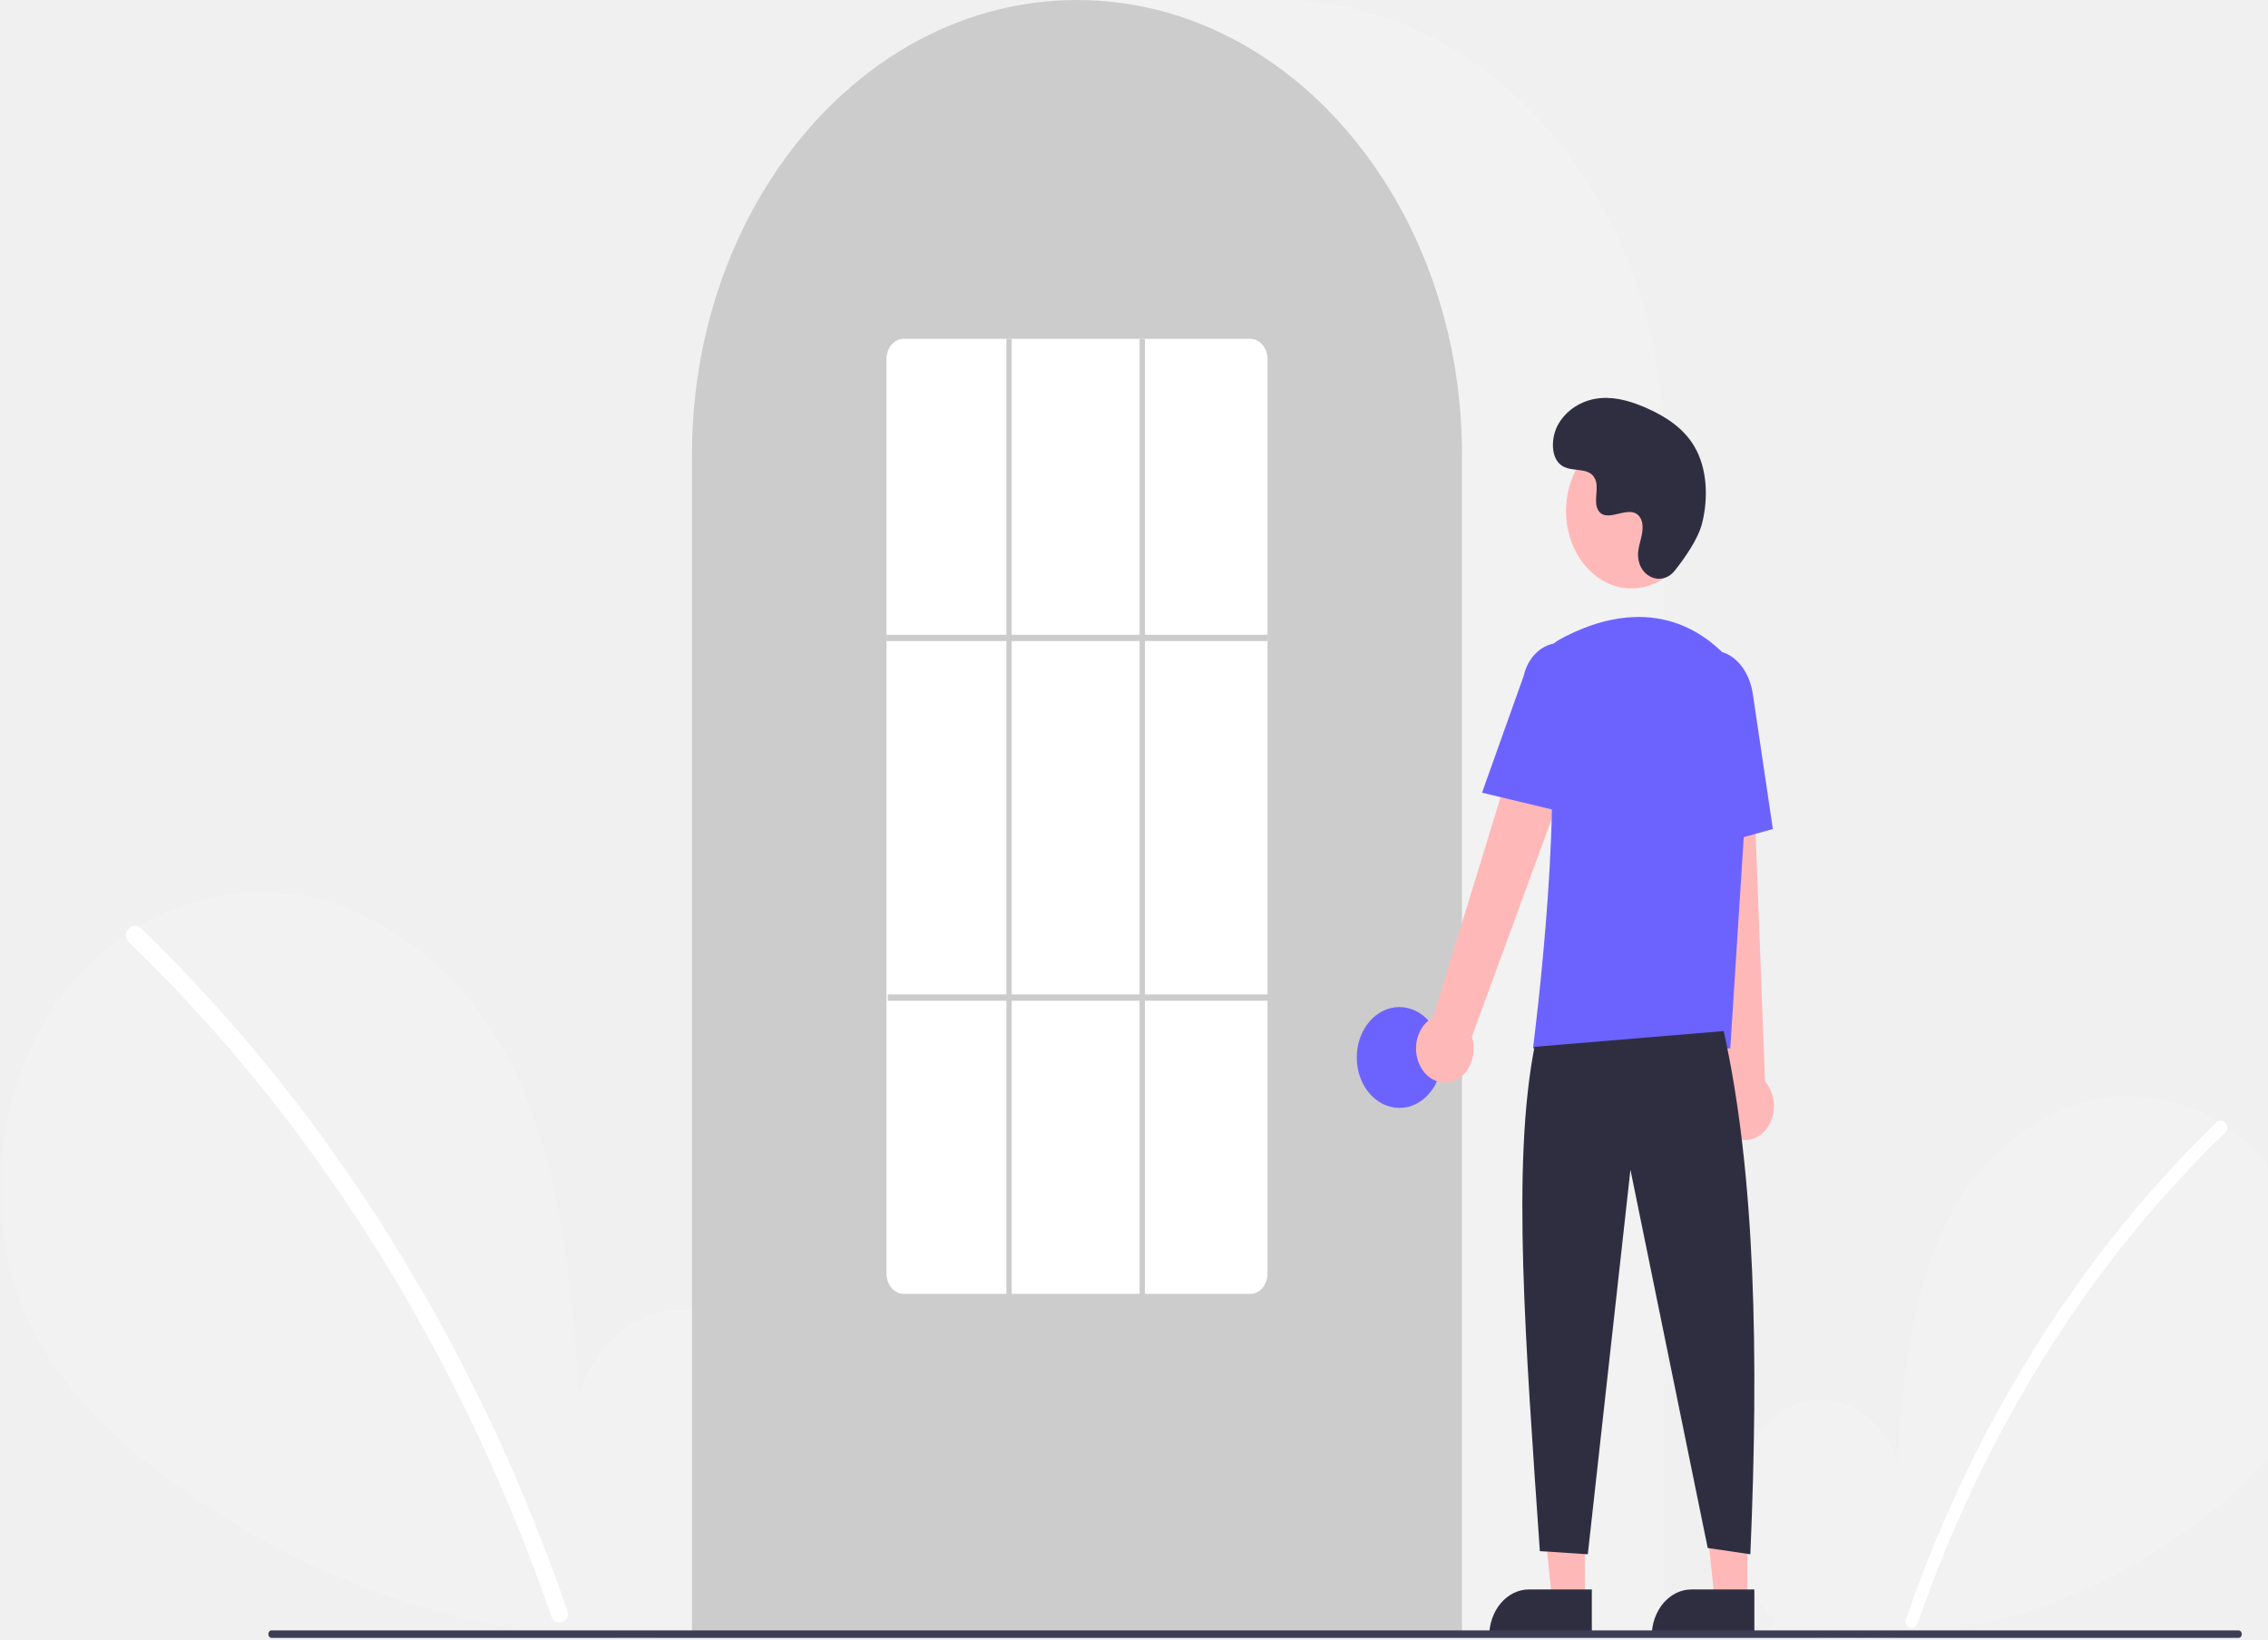
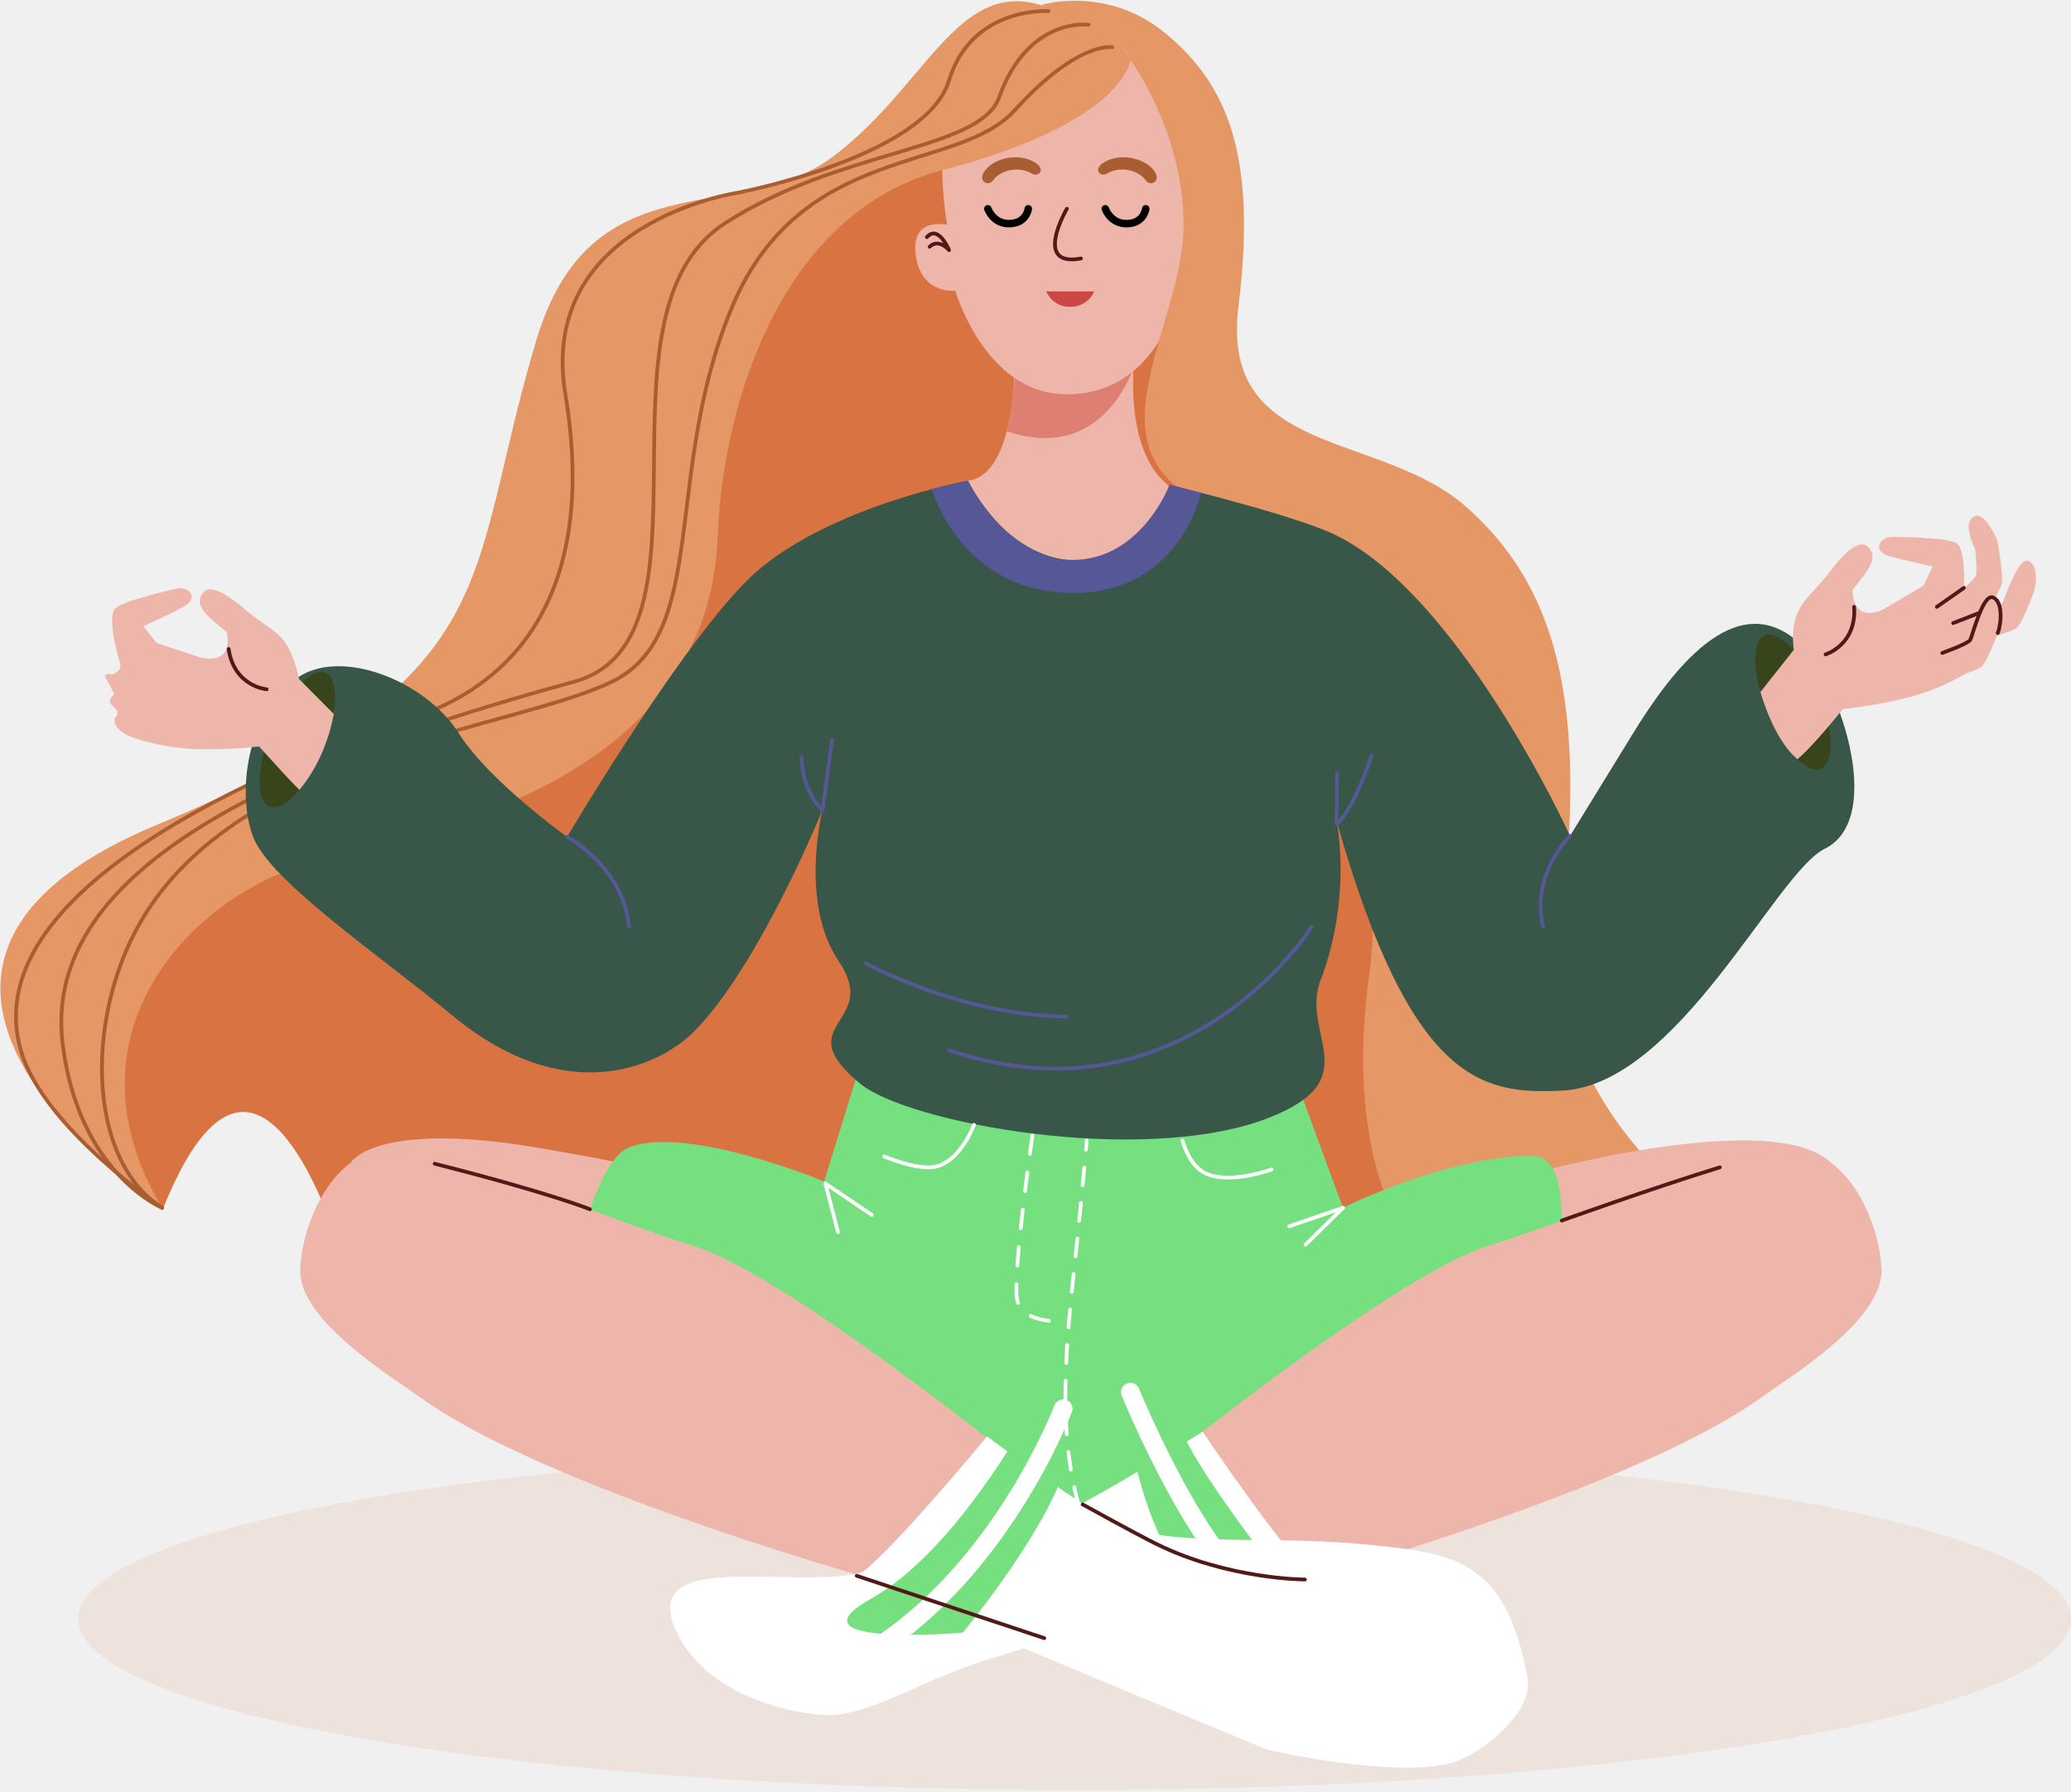
- <svg xmlns="http://www.w3.org/2000/svg" width="906" height="655" viewBox="0 0 906 655" fill="none">
-   <path d="M709.19 647.593C697.335 635.741 690.134 617.018 692.023 598.791C693.911 580.565 705.608 563.809 720.78 559.938C735.952 556.067 753.248 566.782 757.856 584.317C760.392 550.51 763.315 515.286 778.507 486.496C792.263 460.428 816.088 441.775 841.91 438.438C867.731 435.101 894.918 447.704 911.022 471.817C927.126 495.93 931.069 530.985 919.79 558.668C911.481 579.062 896.174 594.239 880.135 606.586C828.309 646.149 766.151 662.237 705.096 651.892L709.19 647.593Z" fill="#F2F2F2" />
-   <path d="M885.487 448.403C864.181 468.935 844.635 491.898 827.132 516.961C799.739 556.05 777.573 599.875 761.405 646.911C760.221 650.342 764.931 651.836 766.101 648.443C792.555 572 834.786 504.624 888.931 452.477C891.362 450.135 887.899 446.08 885.487 448.403Z" fill="white" />
-   <path d="M298.318 644.373C314.601 628.094 324.491 602.378 321.898 577.344C319.304 552.309 303.238 529.295 282.399 523.978C261.56 518.662 237.805 533.378 231.475 557.463C227.992 511.029 223.978 462.649 203.112 423.106C184.218 387.301 151.494 361.681 116.028 357.098C80.562 352.514 43.221 369.825 21.102 402.944C-1.017 436.063 -6.433 484.212 9.059 522.235C20.471 550.245 41.496 571.091 63.525 588.05C133.804 642.155 220.986 664.721 303.941 650.277" fill="#F2F2F2" />
-   <path d="M56.173 370.785C85.437 398.986 112.284 430.526 136.324 464.949C160.369 499.338 181.538 536.404 199.533 575.628C209.592 597.631 218.628 620.268 226.6 643.436C228.226 648.149 221.757 650.2 220.15 645.54C206.028 604.694 188.557 565.584 167.986 528.771C147.516 492.091 124.086 457.846 98.027 426.519C83.287 408.809 67.736 392.071 51.443 376.381C48.104 373.164 52.861 367.594 56.173 370.785L56.173 370.785Z" fill="white" />
-   <path d="M664.921 653.566H276.426V181.966C276.426 81.629 345.421 0 430.227 0H511.12C595.926 0 664.921 81.629 664.921 181.966V653.566Z" fill="#F2F2F2" />
-   <path d="M584.029 653.566H276.426V181.966C276.341 143.519 286.631 106.044 305.798 74.997C306.505 73.858 307.21 72.733 307.936 71.621C317.207 57.235 328.24 44.565 340.67 34.031C341.372 33.426 342.077 32.832 342.793 32.238C353.194 23.722 364.445 16.761 376.291 11.512C376.994 11.196 377.71 10.88 378.426 10.577C389.139 6.054 400.245 2.955 411.537 1.339C412.237 1.226 412.956 1.137 413.675 1.049C424.679 -0.343 435.778 -0.343 446.782 1.049C447.499 1.137 448.218 1.226 448.926 1.34C460.216 2.957 471.318 6.055 482.028 10.577C482.745 10.88 483.461 11.196 484.166 11.512C495.866 16.695 506.985 23.553 517.275 31.933C517.99 32.514 518.706 33.108 519.411 33.702C526.378 39.586 532.923 46.141 538.977 53.301C543.833 59.044 548.358 65.165 552.521 71.624C553.245 72.733 553.95 73.858 554.655 74.995C573.823 106.043 584.113 143.518 584.029 181.966V653.566Z" fill="#CCCCCC" />
-   <path d="M559.016 442.637C568.422 442.637 576.046 433.616 576.046 422.488C576.046 411.361 568.422 402.34 559.016 402.34C549.611 402.34 541.986 411.361 541.986 422.488C541.986 433.616 549.611 442.637 559.016 442.637Z" fill="#6C63FF" />
-   <path d="M633.095 639.441H620.046L613.837 579.892L633.097 579.893L633.095 639.441Z" fill="#FFB8B8" />
-   <path d="M610.725 635.029H635.891V653.776H594.88C594.88 651.314 595.29 648.876 596.086 646.602C596.882 644.328 598.049 642.261 599.521 640.52C600.992 638.779 602.739 637.398 604.661 636.456C606.584 635.514 608.644 635.029 610.725 635.029V635.029Z" fill="#2F2E41" />
-   <path d="M698.021 639.441H684.972L678.764 579.892L698.023 579.893L698.021 639.441Z" fill="#FFB8B8" />
-   <path d="M675.651 635.029H700.817V653.776H659.806C659.806 651.314 660.216 648.876 661.012 646.602C661.809 644.328 662.976 642.261 664.447 640.52C665.918 638.779 667.665 637.398 669.588 636.456C671.51 635.514 673.57 635.029 675.651 635.029V635.029Z" fill="#2F2E41" />
-   <path d="M567.635 426.48C566.696 424.843 566.072 422.983 565.807 421.031C565.541 419.078 565.641 417.08 566.099 415.178C566.556 413.276 567.361 411.516 568.456 410.021C569.551 408.527 570.909 407.335 572.436 406.529L616.794 261.88L638.621 275.973L587.974 414.205C588.948 417.329 588.92 420.767 587.895 423.868C586.87 426.969 584.92 429.517 582.413 431.03C579.906 432.543 577.017 432.916 574.293 432.077C571.569 431.238 569.2 429.247 567.635 426.48V426.48Z" fill="#FFB8B8" />
-   <path d="M691.356 453.66C689.906 452.676 688.655 451.328 687.693 449.711C686.731 448.094 686.08 446.247 685.786 444.3C685.493 442.353 685.564 440.354 685.994 438.442C686.424 436.531 687.203 434.755 688.276 433.239L674.535 280.224L699.375 281.567L705.086 432.077C707.119 434.379 708.368 437.483 708.596 440.802C708.825 444.121 708.016 447.423 706.323 450.084C704.631 452.744 702.173 454.578 699.414 455.237C696.655 455.896 693.788 455.335 691.356 453.66V453.66Z" fill="#FFB8B8" />
-   <path d="M651.729 235.087C666.167 235.087 677.871 221.239 677.871 204.158C677.871 187.076 666.167 173.228 651.729 173.228C637.291 173.228 625.587 187.076 625.587 204.158C625.587 221.239 637.291 235.087 651.729 235.087Z" fill="#FFB8B8" />
-   <path d="M691.189 418.86H612.376L612.471 418.134C612.612 417.05 626.517 309.284 616.262 274.027C615.233 270.563 615.323 266.77 616.516 263.38C617.709 259.989 619.919 257.241 622.722 255.663H622.722C637.38 247.496 665.518 237.44 689.266 261.845C692.761 265.495 695.49 270.058 697.238 275.171C698.985 280.284 699.703 285.809 699.335 291.307L691.189 418.86Z" fill="#6C63FF" />
-   <path d="M627.513 325.21L592.03 316.693L608.662 270.062C609.658 265.546 612.126 261.681 615.527 259.315C618.928 256.949 622.983 256.276 626.803 257.442C630.622 258.609 633.895 261.52 635.903 265.538C637.911 269.556 638.49 274.352 637.513 278.874L627.513 325.21Z" fill="#6C63FF" />
-   <path d="M672.958 341.023L670.824 283.17C669.207 272.295 674.469 262.014 682.562 260.333C690.657 258.659 698.561 266.202 700.186 277.157L708.204 331.215L672.958 341.023Z" fill="#6C63FF" />
-   <path d="M688.567 411.934C701.249 469.076 702.632 541.727 699.211 620.974L682.181 618.456L651.314 467.342L634.284 620.974L615.126 619.715C609.402 536.565 603.829 465.182 612.997 418.23L688.567 411.934Z" fill="#2F2E41" />
-   <path d="M668.953 228.061C664.076 234.207 655.019 230.907 654.384 222.511C654.334 221.859 654.338 221.203 654.395 220.552C654.723 216.832 656.539 213.456 656.104 209.528C656.005 208.551 655.698 207.62 655.21 206.822C651.323 200.665 642.201 209.576 638.533 204.003C636.284 200.585 638.928 195.204 637.202 191.384C634.924 186.342 628.177 188.829 623.946 186.068C619.239 182.996 619.521 174.451 622.619 169.253C626.398 162.915 633.024 159.532 639.568 159.045C646.111 158.557 652.609 160.65 658.718 163.467C665.659 166.667 672.542 171.09 676.813 178.311C682.007 187.092 682.507 198.897 679.909 209.165C678.329 215.411 672.936 223.042 668.953 228.061Z" fill="#2F2E41" />
-   <path d="M894.272 654.376H108.456C108.121 654.375 107.799 654.217 107.562 653.936C107.325 653.655 107.192 653.274 107.192 652.877C107.192 652.48 107.325 652.099 107.562 651.818C107.799 651.537 108.121 651.379 108.456 651.378H894.272C894.608 651.379 894.929 651.537 895.166 651.818C895.403 652.099 895.536 652.48 895.536 652.877C895.536 653.274 895.403 653.655 895.166 653.936C894.929 654.217 894.608 654.375 894.272 654.376V654.376Z" fill="#3F3D56" />
-   <path d="M499.412 516.934H361.044C359.222 516.946 357.47 516.102 356.173 514.587C354.876 513.073 354.14 511.012 354.125 508.856V143.451C354.14 141.295 354.876 139.234 356.173 137.719C357.47 136.205 359.222 135.361 361.044 135.373H499.412C501.234 135.361 502.986 136.205 504.283 137.719C505.58 139.234 506.316 141.295 506.33 143.451V508.856C506.316 511.012 505.58 513.073 504.283 514.587C502.986 516.102 501.234 516.946 499.412 516.934V516.934Z" fill="white" />
-   <path d="M506.33 253.606H354.125V256.125H506.33V253.606Z" fill="#CCCCCC" />
-   <path d="M506.862 397.303H354.657V399.821H506.862V397.303Z" fill="#CCCCCC" />
-   <path d="M404.151 135.373H402.022V518.194H404.151V135.373Z" fill="#CCCCCC" />
-   <path d="M457.369 135.373H455.24V518.194H457.369V135.373Z" fill="#CCCCCC" />
+ <svg xmlns="http://www.w3.org/2000/svg" width="1068" height="924" viewBox="0 0 1068 924" fill="none">
+   <path d="M554.14 923.029C837.921 923.029 1067.97 883.518 1067.97 834.779C1067.97 786.04 837.921 746.529 554.14 746.529C270.36 746.529 40.31 786.04 40.31 834.779C40.31 883.518 270.36 923.029 554.14 923.029Z" fill="#EDE3DC" />
+   <path d="M628.83 67.23C628.83 67.23 625.69 292.3 616.6 349.59C607.51 406.88 743.92 318.07 754.83 378.16C765.74 438.25 727.55 615 748 639.16C768.45 663.32 595.68 715.05 587.27 716.46C578.86 717.87 180.74 660.46 180.74 660.46C180.74 660.46 136.74 489.46 83.64 622.78C27.3 561.64 37.34 488.69 37.34 488.69L291.56 333L346.56 169.5L486.56 67.2L573.56 19.83L628.83 67.23Z" fill="#EDE3DC" />
+   <path d="M628.83 68.62C628.83 68.62 625.69 293.69 616.6 351C607.51 408.31 743.92 319.49 754.83 379.57C765.74 439.65 727.55 616.42 748.01 640.57C768.47 664.72 595.69 716.47 587.28 717.88C578.87 719.29 180.75 661.88 180.75 661.88C180.75 661.88 136.75 490.93 83.65 624.19C27.31 563.06 37.35 490.1 37.35 490.1L291.56 334.43L346.56 170.93L486.56 68.62L573.56 21.25L628.83 68.62Z" fill="#E69766" />
+   <g style="mix-blend-mode:multiply" opacity="0.59">
+     <path d="M628.83 68.62C628.83 68.62 625.69 293.69 616.6 351C607.51 408.31 743.92 319.49 754.83 379.57C765.74 439.65 727.55 616.42 748.01 640.57C768.47 664.72 595.69 716.47 587.28 717.88C578.87 719.29 180.75 661.88 180.75 661.88C180.75 661.88 136.75 490.93 83.65 624.19C27.31 563.06 37.35 490.1 37.35 490.1L291.56 334.43L346.56 170.93L486.56 68.62L573.56 21.25L628.83 68.62Z" fill="#E69766" />
+   </g>
+   <path d="M585.42 179.87C585.42 179.87 577.89 229.69 601.77 249.67C613.97 259.89 580.48 291.15 548.93 289.04C517.22 286.92 486.47 249.3 499.2 247.86C524.2 245.04 523.4 185.68 523.4 185.68C523.4 185.68 555.91 137.84 585.42 179.87Z" fill="#EEB5AA" />
+   <g style="mix-blend-mode:multiply">
+     <path d="M587.28 182C587.28 182 573.35 240.63 519.19 222.4C522.19 212.88 523.72 190.95 523.72 190.95L587.28 182Z" fill="#EEB5AA" />
+   </g>
+   <path d="M608.23 149.91C608.23 149.91 598.23 203.82 549.48 203.3C507.89 202.85 492.63 149.91 492.63 149.91C492.63 149.91 475.29 152 472.3 132C469.21 111.44 488.4 115.91 488.4 115.91C488.4 115.91 474.12 36.71 512.54 13.07C546.43 -7.79 599.8 2.78 613.21 42.13C626.62 81.48 614.58 114.57 614.58 114.57C614.58 114.57 632.51 113.57 628.15 133.76C624.89 148.83 616.09 149.52 608.23 149.91Z" fill="#EEB5AA" />
+   <path d="M550.19 107.66C550.19 107.66 532.33 137.96 557.44 133.29" stroke="#511918" stroke-width="1.93" stroke-linecap="round" stroke-linejoin="round" />
+   <path d="M591 93.139C593.21 96.26 598.55 93.6 595.71 88.9C591.65 82.159 579.56 78.65 570.55 83.059C562.7 86.9 567.38 91.689 570.86 89.54C577.12 85.639 586.8 87.269 591 93.139Z" fill="#A95E32" />
+   <path d="M512 93.139C509.79 96.26 504.45 93.6 507.29 88.9C511.35 82.159 523.44 78.65 532.45 83.059C540.3 86.9 535.62 91.689 532.14 89.54C525.86 85.639 516.18 87.269 512 93.139Z" fill="#A95E32" />
+   <path d="M570 107.66C570 107.66 572.74 115.6 581.36 115.31C589.98 115.02 590.85 107.66 590.85 107.66" stroke="black" stroke-width="3.87" stroke-linecap="round" stroke-linejoin="round" />
+   <path d="M509.43 107.66C509.43 107.66 512.16 115.6 520.78 115.31C529.4 115.02 530.28 107.66 530.28 107.66" stroke="black" stroke-width="3.87" stroke-linecap="round" stroke-linejoin="round" />
+   <path d="M539.57 150.26C540.58 152.684 542.305 154.743 544.515 156.162C546.725 157.581 549.316 158.292 551.94 158.2C554.556 158.255 557.13 157.529 559.331 156.115C561.533 154.701 563.263 152.662 564.3 150.26" fill="#CB4746" />
+   <path d="M479.43 127.241C479.43 127.241 483.43 122.511 489.43 128.981C489.43 128.981 483.92 115.591 477.98 122.261" stroke="#511918" stroke-width="1.93" stroke-linecap="round" stroke-linejoin="round" />
+   <path d="M582.92 31C582.92 31 580.43 63 485.86 87.8C403.18 109.5 372.71 207.5 370.13 276.8C365.54 400.15 226.66 428.8 163.66 444.08C100.66 459.36 29.24 532.33 83.66 622.81C83.66 622.81 -102.29 501.63 80.98 425.27C264.25 348.91 238.59 301.9 276.65 175.18C304.91 81.1 381 116.84 429.07 81.1C477.14 45.36 493.31 -10.55 536.75 2.61C580.19 15.77 582.92 31 582.92 31Z" fill="#E69766" />
+   <path d="M582.92 31C582.92 31 610 67.1 610.35 115.31C610.7 163.52 566.68 221.22 608.25 252C649.82 282.78 720.31 399.75 706.07 502.84C691.83 605.93 730 657.74 753.35 665.14C776.7 672.54 906 642.42 906 642.42C906 642.42 792 583.7 805.41 471.5C818.82 359.3 801.19 301.77 756.76 261.9C712.33 222.03 629 236.21 638.65 158.2C648.3 80.19 633.13 43.59 600.79 17C570.45 -7.95 536.79 2.62 536.79 2.62C536.79 2.62 580.43 16.93 582.92 31Z" fill="#E69766" />
+   <path d="M561.37 12.751C561.37 12.751 530.28 8.391 515.23 50.241C505.36 77.691 432.43 76.981 373.6 115.311C301.06 162.581 375 330.001 295.89 351.571C151.55 391.001 21 445.591 32.3 538.141C40.47 605.201 83.65 622.811 83.65 622.811C43.87 597.741 43.44 520.301 75.7 470.121C129.53 386.401 264.62 376.121 315.42 351.591C366.22 327.061 341.59 243.871 377.57 158.201C413.09 73.601 493.8 89.361 523.15 57.001C556.03 20.781 573.56 24.371 573.56 24.371" stroke="#A95E32" stroke-width="1.93" stroke-linecap="round" stroke-linejoin="round" />
+   <path d="M541.51 5.75C541.51 5.75 501.28 2.61 489.39 41.54C477.28 81.17 379.64 99.54 379.64 99.54C379.64 99.54 277 115 291.56 203.3C308.45 305.74 265.12 352.3 214.45 369.57C156.6 389.35 -15.07 454.44 10.89 542.09C22.59 581.6 83.65 622.81 83.65 622.81" stroke="#A95E32" stroke-width="1.93" stroke-miterlimit="10" />
+   <path d="M792.85 604.439C792.85 604.439 915 570.999 944.29 599.649C973.58 628.299 936.29 697.229 936.29 697.229L736.29 716.459L792.85 604.439Z" fill="#EEB5AA" />
+   <path d="M180.75 599.65C180.75 599.65 192.75 577.7 276.34 591.65C359.93 605.6 416.34 622.83 416.34 622.83L429.07 689.21L280 673.88L180.77 599.65" fill="#EEB5AA" />
+   <path d="M425 609.179L441.8 554.919C441.8 554.919 619.18 542.819 669.63 560.409L692.54 622.809C692.54 622.809 743.8 596.969 789.08 595.809C805.4 595.389 805.4 618.119 805.4 637.489C805.4 656.859 783.4 746.339 783.4 746.339L577 810.459L285.5 702.619C285.5 702.619 300.96 600.619 324.42 591.619C354.67 579.999 425 609.179 425 609.179Z" fill="#76DF80" />
+   <path d="M673.22 641.839L692.55 622.809" stroke="white" stroke-width="1.93" stroke-linecap="round" stroke-linejoin="round" />
+   <path d="M449.6 626.46L425.63 610.27" stroke="white" stroke-width="1.93" stroke-linecap="round" stroke-linejoin="round" />
+   <path d="M560.41 588.049C560.41 588.049 560.26 589.799 559.99 592.859" stroke="white" stroke-width="1.93" stroke-linecap="round" stroke-linejoin="round" />
+   <path d="M559.16 602C558.02 614.49 556.16 633.64 554.16 652.23C548.69 701.8 545.9 742.23 557.43 780.23" stroke="white" stroke-width="1.93" stroke-linecap="round" stroke-linejoin="round" stroke-dasharray="9.2 9.2" />
+   <path d="M558.81 784.67C559.32 786.19 559.86 787.67 560.41 789.23" stroke="white" stroke-width="1.93" stroke-linecap="round" stroke-linejoin="round" />
+   <path d="M532.4 585.439C532.4 585.439 522.4 654.699 524.4 669.299C526.3 683.299 549.4 681.299 549.4 681.299" stroke="white" stroke-width="1.93" stroke-linecap="round" stroke-linejoin="round" stroke-dasharray="9.66 9.66" />
+   <path d="M424.16 417.659C424.16 417.659 412.08 465.369 432.47 495.549C454.62 528.299 405.91 527.399 443.28 558.549C468.28 579.409 589.08 601.159 653.21 576.809C706.51 556.569 669.78 533.199 681.21 504.809C685.33 494.529 695.52 462.489 689.45 424.019C727.91 559.019 764.78 564.319 805.45 562.379C865.33 559.519 915.62 450.089 940.97 437.689C973.18 421.939 947.77 348.309 926.77 330.499C894.24 302.889 861.83 346.149 842.16 378.149L809.67 430.999C809.67 430.999 749.67 299.659 682.88 273.299C657 262.999 603.11 249.999 603.11 249.999C603.11 249.999 590.89 290.839 554.11 289.089C517.33 287.339 499.17 247.859 499.17 247.859C499.17 247.859 430.17 260.619 390.93 294.059C356.1 323.719 292.46 431.549 292.46 431.549C292.46 431.549 252.09 402.709 236.63 378.159C219.3 350.649 174.36 333.159 152.18 350.379C124.34 371.929 123.18 413.439 130.7 431.929C140.01 454.929 196.06 492.739 233.14 523.509C291.03 571.509 339.25 550.859 358.3 531.509C391.77 497.409 424.16 417.659 424.16 417.659Z" fill="#385748" />
+   <path d="M676.46 477.898C676.46 477.898 610.58 582.318 489.38 541.578" stroke="#565797" stroke-width="1.93" stroke-linecap="round" stroke-linejoin="round" />
+   <path d="M446.47 496.719C446.47 496.719 494.58 523.529 550.1 524.229" stroke="#565797" stroke-width="1.93" stroke-linecap="round" stroke-linejoin="round" />
+   <path d="M809.67 431C809.67 431 789.09 451.31 795.81 477.93" stroke="#565797" stroke-width="1.93" stroke-linecap="round" stroke-linejoin="round" />
+   <path d="M292.49 431.549C292.49 431.549 321.59 447.159 324.42 477.899" stroke="#565797" stroke-width="1.93" stroke-linecap="round" stroke-linejoin="round" />
+   <path d="M480.55 252.229C480.55 252.229 495.65 306.929 555.37 305.719C608.8 304.629 619.37 254.099 619.37 254.099L603.11 249.999C603.11 249.999 588.46 289.149 552.4 288.729C518.84 288.339 499.2 247.859 499.2 247.859L480.55 252.229Z" fill="#565797" />
+   <g style="mix-blend-mode:multiply">
+     <path d="M166.344 386.883C174.303 367.876 174.919 350.025 167.721 347.01C160.523 343.996 148.236 356.961 140.277 375.968C132.319 394.975 131.703 412.826 138.901 415.84C146.099 418.854 158.386 405.89 166.344 386.883Z" fill="#FDCA5D" />
+   </g>
+   <g style="mix-blend-mode:multiply">
+     <path d="M939.05 396.386C946.246 393.367 945.617 375.516 937.646 356.515C929.674 337.514 917.378 324.557 910.182 327.576C902.985 330.596 903.614 348.447 911.586 367.448C919.558 386.449 931.854 399.405 939.05 396.386Z" fill="#FDCA5D" />
+   </g>
+   <path d="M429.07 381.41L424.16 417.66C413.16 407.45 413.33 390.33 413.33 390.33" stroke="#565797" stroke-width="1.93" stroke-linecap="round" stroke-linejoin="round" />
+   <path d="M707.29 389.689C707.29 389.689 698.14 417.739 689.23 424.869L689.521 398.609" stroke="#565797" stroke-width="1.93" stroke-linecap="round" stroke-linejoin="round" />
+   <path d="M947.24 365.819C960.114 364.703 972.874 362.525 985.39 359.309C995.046 356.635 1004.32 352.747 1013 347.739C1025.07 340.349 1021 334.999 1021 334.999C1021 334.999 1017.23 333.459 1020.51 329.519C1024.2 325.089 1018.78 323.249 1018.78 323.249C1019.4 320.374 1020.2 317.539 1021.16 314.759C1022.65 310.759 1017.7 312.929 1017.7 312.929C1017.7 312.929 1012.02 312.709 1012.53 307.929C1013.04 303.149 1013.84 282.929 1008.88 280.009C1003.92 277.089 980.55 276.929 976.34 276.789C969.45 276.549 964.94 284.159 974.51 286.789C985.78 289.909 996.72 292.059 996.72 292.059L991.87 301.989L971.81 313.869C971.81 313.869 964.09 318.319 959.21 314.639C957.08 313.039 955.49 309.879 955.32 304.139C963.55 294.209 967.55 288.579 964.78 283.849C961.16 277.679 954.54 280.489 944.09 294.259C933.64 308.029 927.35 309.769 925.09 322.819C924.31 327.359 921.68 350.999 947.24 365.819Z" fill="#EEB5AA" />
+   <path d="M941.43 337.448C941.43 337.448 957.55 332.528 956.16 312.928" stroke="#511918" stroke-width="1.93" stroke-linecap="round" stroke-linejoin="round" />
+   <path d="M930.75 327.889L907.84 356.829C907.84 356.829 914.4 381.059 926.92 391.489C935.34 384.599 952.12 363.429 952.12 363.429" fill="#EEB5AA" />
+   <path d="M151.52 347.438L172.1 368.128C172.1 368.128 168.97 390.127 154.39 407.277C146.94 400.147 122.74 372.668 122.74 372.668" fill="#EEB5AA" />
+   <path d="M911.55 592.607C870.65 601.127 825.15 624.347 767.41 642.417C709.67 660.487 546.85 796.997 546.85 796.997L639.76 824.347C639.76 824.347 837.54 772.107 909.14 719.997C922.07 710.597 970.22 681.387 970.22 655.647C970.22 632.717 952.45 584.097 911.55 592.607Z" fill="#EEB5AA" />
+   <path d="M213.51 592.607C254.4 601.127 299.91 624.347 357.65 642.417C415.39 660.487 578.21 796.997 578.21 796.997L485.3 824.327C485.3 824.327 287.52 772.107 215.92 719.997C202.99 710.597 154.84 681.387 154.84 655.647C154.84 632.717 172.61 584.097 213.51 592.607Z" fill="#EEB5AA" />
+   <path d="M805.41 629.368C805.41 629.368 852.3 612.598 886.89 601.928" stroke="#511918" stroke-width="1.93" stroke-linecap="round" stroke-linejoin="round" />
+   <path d="M304.22 623.556C304.22 623.556 284.72 615.466 224.17 600.066" stroke="#511918" stroke-width="1.93" stroke-linecap="round" stroke-linejoin="round" />
+   <path d="M620.16 738.207C620.16 738.207 665.65 806.157 678.69 813.337C662.29 821.557 540.82 841.027 487.38 863.747C475.01 868.287 450.28 881.897 432.16 884.147C419.03 885.777 369.09 878.507 350.61 844.707C320.39 789.457 435.39 828.707 456.83 804.227C489.38 766.987 527.58 790.957 554.14 777.227C580.7 763.497 620.16 738.207 620.16 738.207Z" fill="white" />
+   <path d="M583.9 746.666C583.9 746.666 595.48 817.446 635.84 834.776C676.2 852.106 673.22 829.996 673.22 829.996C673.22 829.996 606.68 746.996 607.99 731.346C609.3 715.696 583.9 746.666 583.9 746.666Z" fill="#76DF80" />
+   <path d="M582.92 717.877C582.92 717.877 621.24 811.677 653.55 824.327" stroke="white" stroke-width="9.66" stroke-linecap="round" stroke-linejoin="round" />
+   <path d="M509.051 740.678C509.051 740.678 455.101 805.858 441.811 812.548C457.881 821.368 653.191 902.078 653.191 902.078C653.191 902.078 721.671 918.158 750.981 908.228C763.511 903.988 791.181 883.418 787.671 864.888C776.001 802.998 749.391 800.628 701.361 796.138C652.111 791.538 598.361 798.518 572.361 783.798C546.361 769.078 509.051 740.678 509.051 740.678Z" fill="white" />
+   <path d="M528.55 733.338C528.55 733.338 491.61 800.678 449.25 824.338C404.13 849.538 496.47 841.888 496.47 841.888C496.47 841.888 535.47 795.108 548.24 759.988C552 749.528 528.55 733.338 528.55 733.338Z" fill="#76DF80" />
+   <path d="M548.241 726.457C548.241 726.457 514.241 816.077 441.811 855.697" stroke="white" stroke-width="9.66" stroke-linecap="round" stroke-linejoin="round" />
+   <path d="M558.311 775.736C558.311 775.736 586.241 791.186 596.311 796.136C633.491 814.466 672.931 814.466 672.931 814.466" stroke="#511918" stroke-width="1.93" stroke-linecap="round" stroke-linejoin="round" />
+   <path d="M441.811 812.547L538.531 844.707" stroke="#511918" stroke-width="1.93" stroke-linecap="round" stroke-linejoin="round" />
+   <path d="M1018.63 266.098C1023.8 264.198 1029.96 278.428 1029.96 278.428C1029.96 278.428 1033.14 295.658 1032.38 300.428C1031.62 305.198 1018.08 325.208 1018.08 325.208L998.811 315.688C998.811 315.688 1017.27 299.868 1018.64 297.358C1020.01 294.848 1019.01 290.438 1018.64 283.358C1013.4 272.208 1014.84 267.488 1018.63 266.098Z" fill="#EEB5AA" />
+   <path d="M1046 289.239C1051.27 291.349 1050.32 301.459 1048.46 306.239C1046.6 311.019 1042.98 320.719 1040.11 323.589C1037.24 326.459 1011.25 333.079 1011.25 333.079L1000.92 317.809C1000.92 317.809 1031.29 313.089 1032.52 311.069C1033.75 309.049 1040.7 287.129 1046 289.239Z" fill="#EEB5AA" />
+   <path d="M1027.78 309.379C1033.06 311.489 1032.11 321.599 1030.25 326.379C1028.39 331.159 1024.77 340.859 1021.9 343.729C1019.03 346.599 993.03 353.219 993.03 353.219L982.71 337.999C982.71 337.999 1014.79 333.348 1016.02 331.328C1017.25 329.308 1022.51 307.269 1027.78 309.379Z" fill="#EEB5AA" />
+   <path d="M1001.61 336.688C1001.61 336.688 1014.79 331.998 1016 329.998C1017.21 327.998 1022.49 305.998 1027.76 308.058C1033.03 310.118 1032.09 321.578 1030.23 326.398" stroke="#511918" stroke-width="1.93" stroke-linecap="round" stroke-linejoin="round" />
+   <path d="M998.811 312.929L1012.78 303.139" stroke="#511918" stroke-width="1.93" stroke-linecap="round" stroke-linejoin="round" />
+   <path d="M1007.22 321.308L1020.64 316.078" stroke="#511918" stroke-width="1.93" stroke-linecap="round" stroke-linejoin="round" />
+   <path d="M137.91 384.389C125.098 386.053 112.171 386.655 99.26 386.189C89.268 385.632 79.386 383.814 69.85 380.779C56.48 376.139 59.33 369.999 59.33 369.999C59.33 369.999 62.69 367.689 58.64 364.549C54.09 361.009 58.99 358.049 58.99 358.049C57.763 355.374 56.381 352.773 54.85 350.259C52.54 346.649 57.85 347.739 57.85 347.739C57.85 347.739 63.35 346.309 61.85 341.739C60.35 337.169 55.24 317.629 59.46 313.689C63.68 309.749 86.46 304.629 90.55 303.589C97.23 301.879 103.27 308.349 94.48 312.989C84.14 318.459 73.91 322.889 73.91 322.889L80.77 331.559L102.91 338.869C102.91 338.869 111.41 341.569 115.39 336.929C117.12 334.929 118 331.489 116.94 325.839C106.77 317.899 101.66 313.249 103.36 308.049C105.58 301.239 112.65 302.579 125.8 313.789C138.95 324.999 145.47 325.369 150.42 337.639C150.39 337.699 166.45 371.999 137.91 384.389Z" fill="#EEB5AA" />
+   <path d="M137.53 355.439C137.53 355.439 120.73 354.069 117.9 334.629" stroke="#511918" stroke-width="1.93" stroke-linecap="round" stroke-linejoin="round" />
+   <path d="M609.76 588.049C609.92 588.559 612.52 598.379 618.91 603.319C630.45 612.239 655.71 603.039 655.71 603.039" stroke="white" stroke-width="1.93" stroke-linecap="round" stroke-linejoin="round" />
+   <path d="M502.27 580C502.27 580 494.78 600.37 480.89 601.84C471.12 602.84 456 596.31 456 596.31" stroke="white" stroke-width="1.93" stroke-linecap="round" stroke-linejoin="round" />
+   <path d="M425.63 610.27L432.16 635.34" stroke="white" stroke-width="1.93" stroke-linecap="round" stroke-linejoin="round" />
+   <path d="M692.55 622.809L664.82 632.319" stroke="white" stroke-width="1.93" stroke-linecap="round" stroke-linejoin="round" />
</svg>
